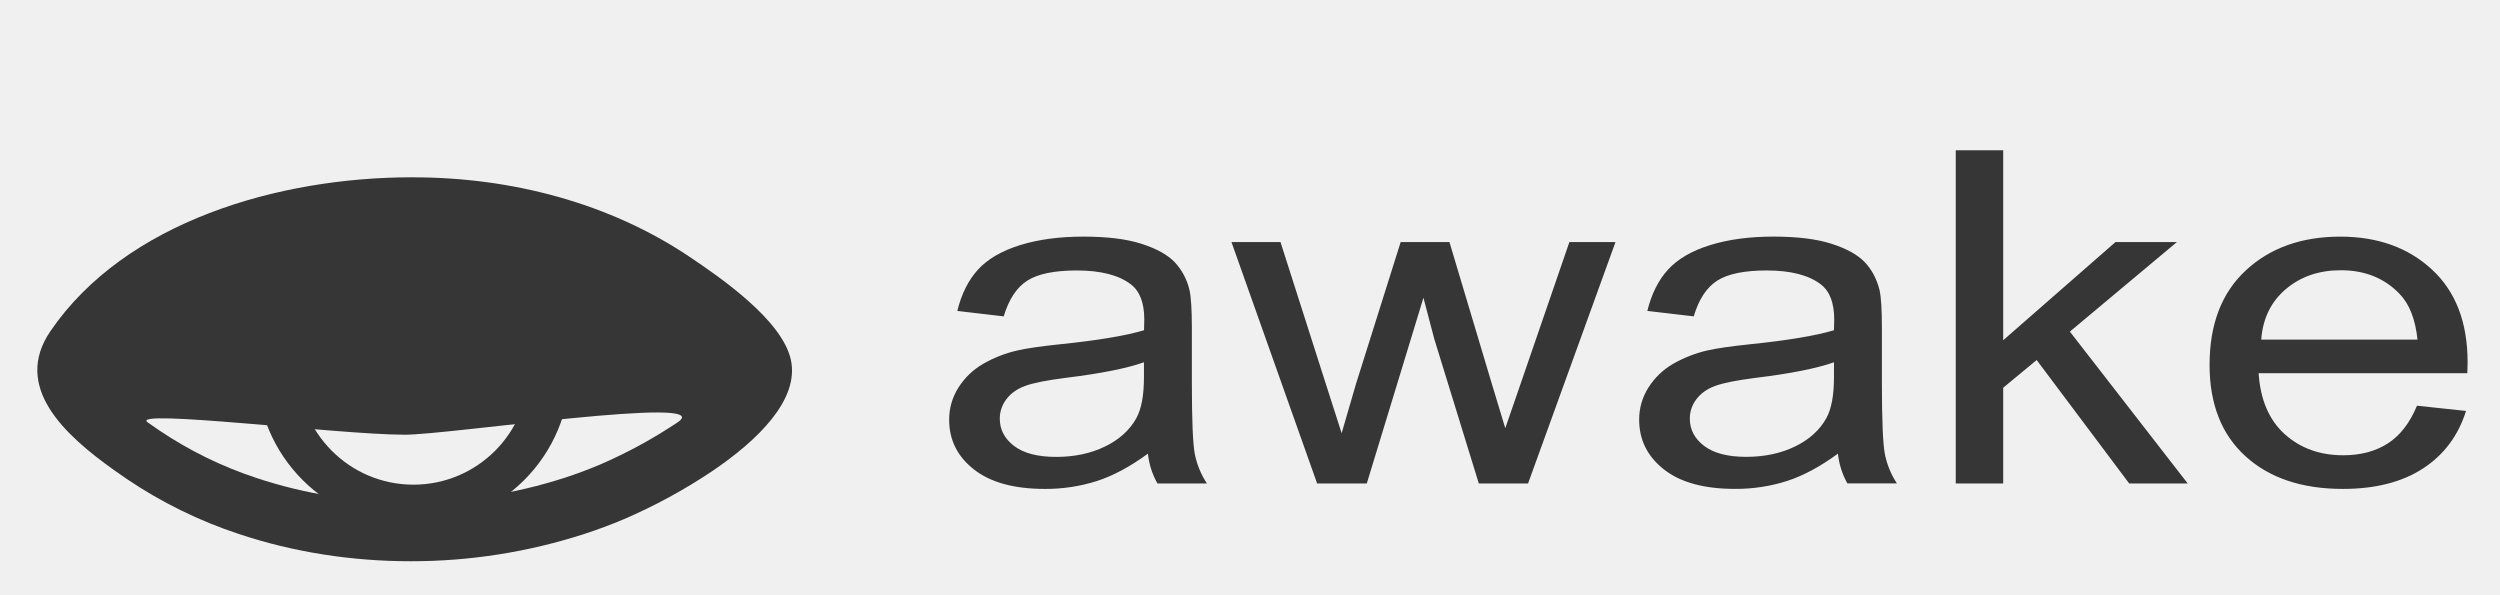
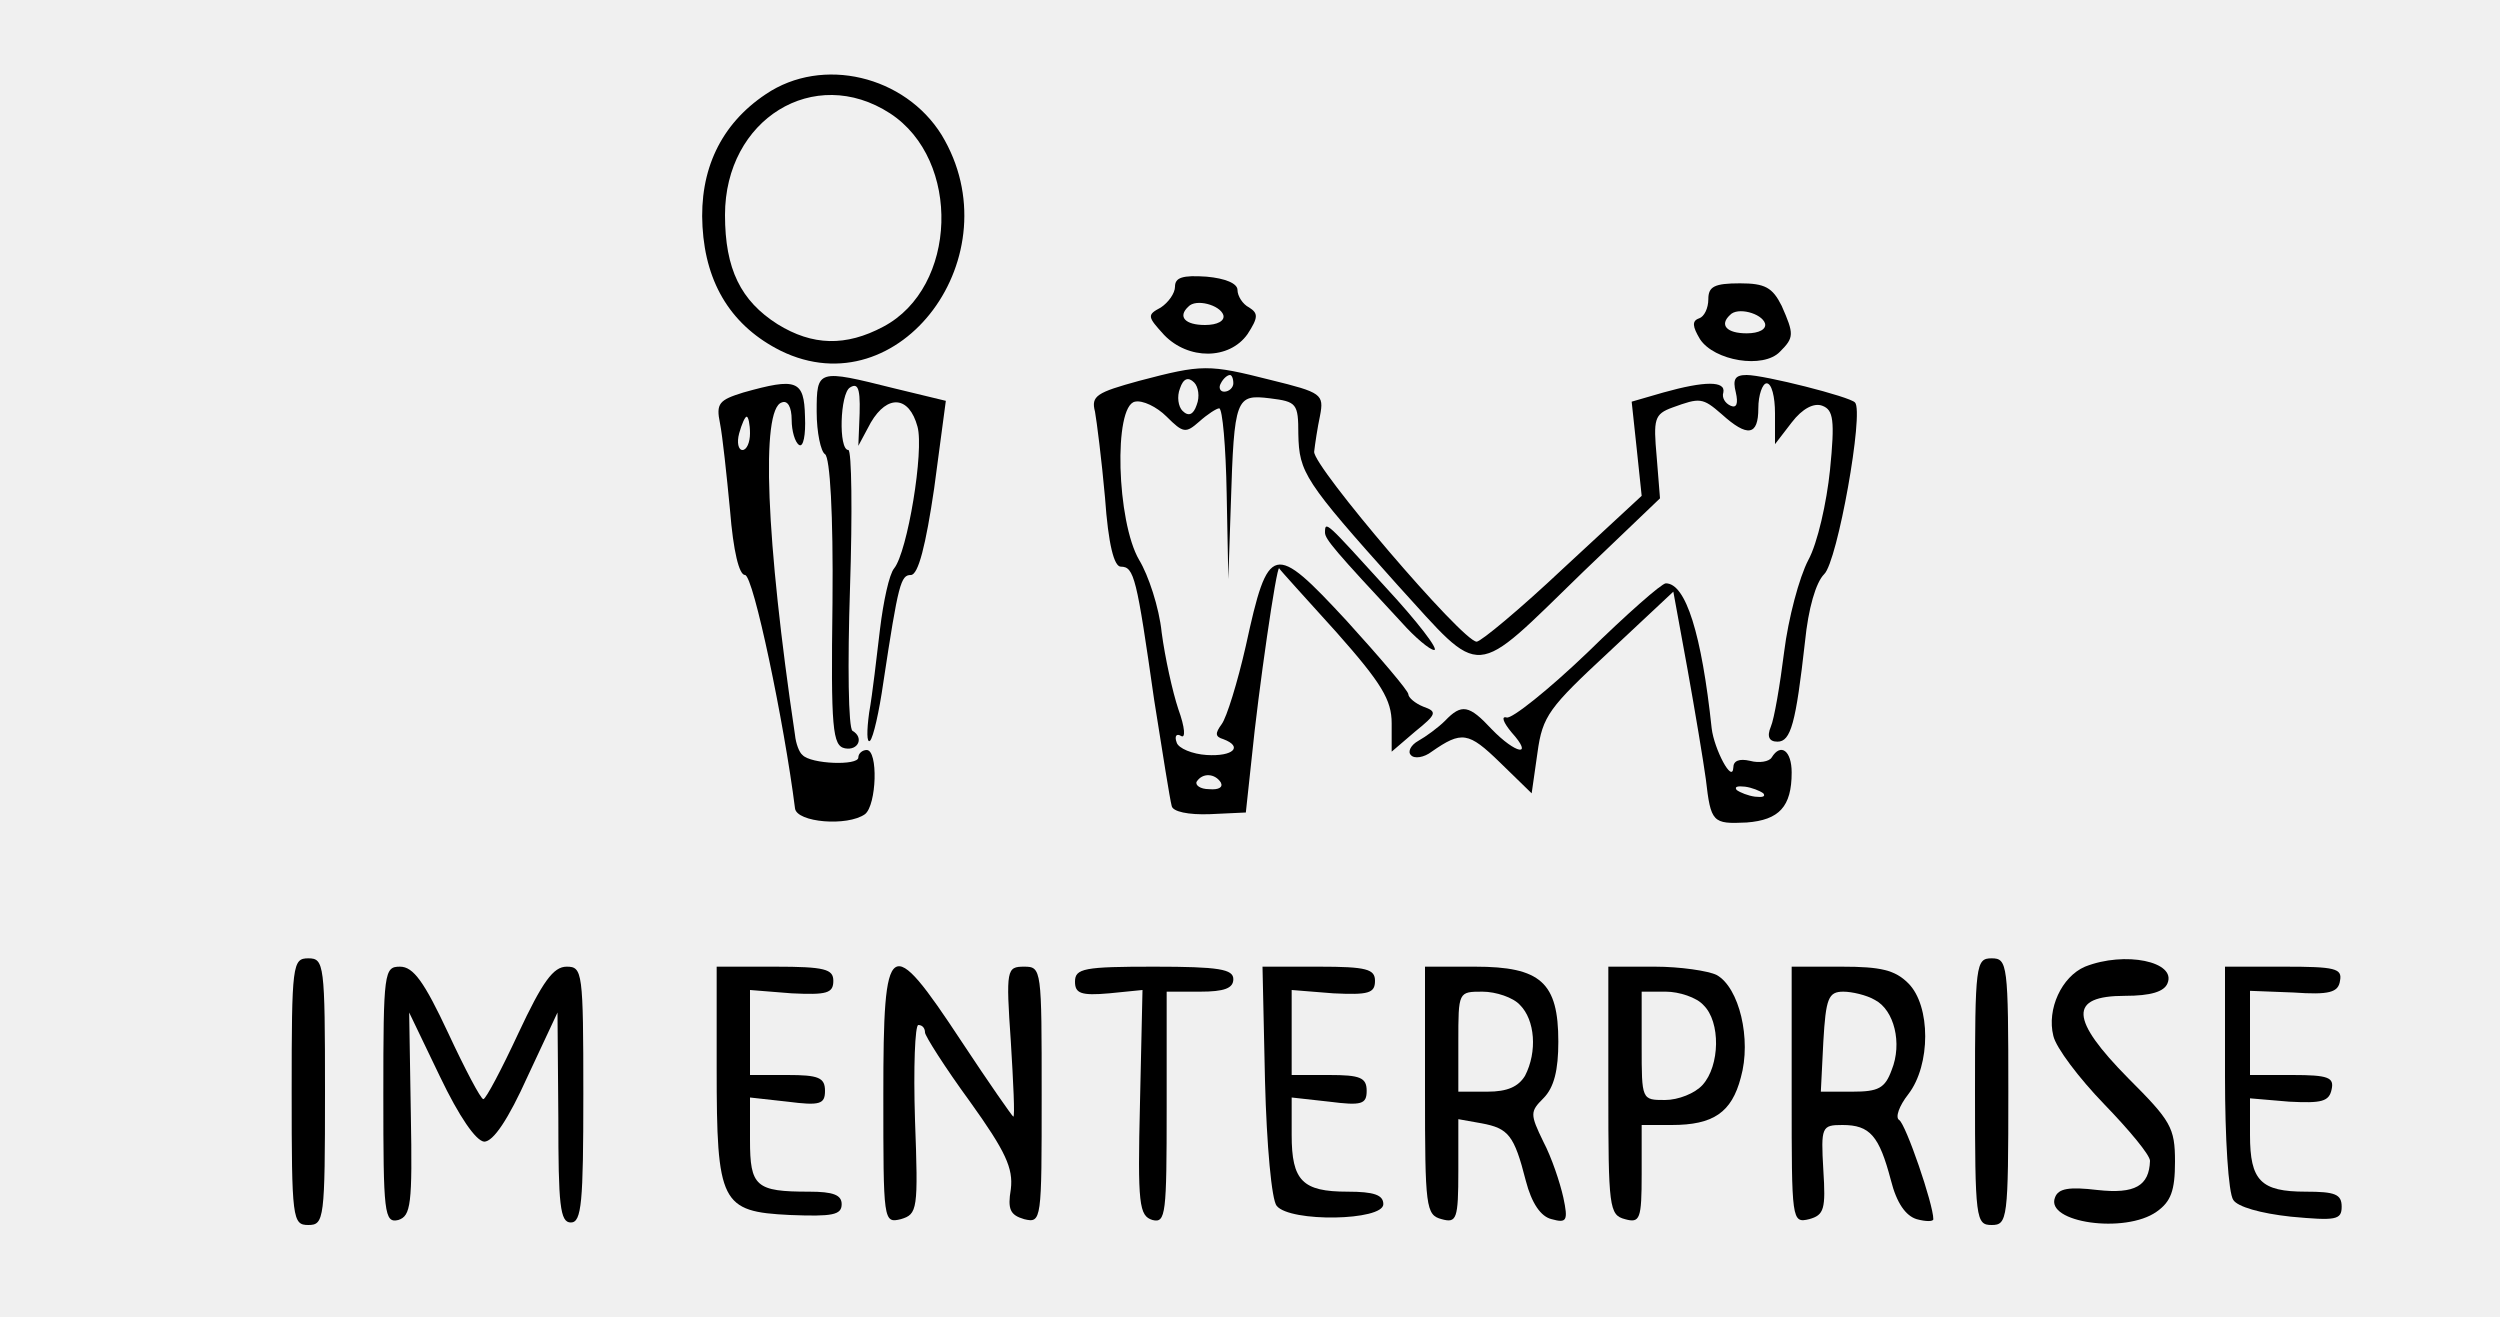
- <svg xmlns="http://www.w3.org/2000/svg" viewBox="0 0 2030 483">
-   <circle cx="328.32" cy="269.5" r="25.29" fill="#fff" />
-   <path d="M328.63 353c36.15 0 255.14-32.72 221.65-10.1a396.64 396.64 0 0 1-63.11 34.36c-9.31 3.93-18.92 7.52-28.61 10.68a411 411 0 0 1-126.22 19.78c-43.44 0-85.26-6.62-124.29-19.69a321 321 0 0 1-78.77-38.58 586.35 586.35 0 0 1-9.36-6.49c-15.84-11.23 155.9 10 207.65 10m8.06-209h-1.06c-108.74 0-233 36.16-293.6 124.9C10 314.2 52.29 353.14 93.16 382.12c3.39 2.4 6.77 4.74 10.1 7a368.89 368.89 0 0 0 90.55 44.43c44.41 14.87 92 22.18 139.53 22.18a456.21 456.21 0 0 0 141.15-22.17q16.49-5.38 32.33-12.07a445 445 0 0 0 71.33-38.82c37.52-25.34 71.17-58.4 64-90.66C635 260 586 226 559.48 208.24 494.84 164.93 415.47 144 335.63 144z" fill="#363636" />
-   <circle cx="349.99" cy="300" r="47.47" fill="#363636" />
-   <circle cx="335.71" cy="299.87" r="110.44" fill="none" stroke="#363636" stroke-miterlimit="10" stroke-width="33.535" />
-   <path d="M932.1 368.37q-21.4 15.69-41.19 22.15a136.37 136.37 0 0 1-42.49 6.48q-37.42 0-57.57-15.8t-20.12-40.33a47.9 47.9 0 0 1 7.6-26.29 57.89 57.89 0 0 1 19.91-19.1A101.15 101.15 0 0 1 826 284.59q11.34-2.58 34.24-5 46.66-4.78 68.7-11.44c.14-4.55.22-7.44.22-8.67q0-20.3-10.92-28.61-14.76-11.25-43.87-11.25-27.18 0-40.13 8.21T815 256.9l-37.67-4.42q5.13-20.86 16.91-33.68t34-19.75q22.25-6.92 51.57-6.92 29.11 0 47.3 5.9t26.75 14.86a49.29 49.29 0 0 1 12 22.61q1.92 8.49 1.93 30.63v44.29q0 46.33 2.46 58.6a67.46 67.46 0 0 0 9.75 23.53h-40.19a63.21 63.21 0 0 1-7.71-24.18zm-3.21-74.19q-21 7.4-62.92 12.55-23.75 3-33.6 6.65t-15.19 10.79a25.61 25.61 0 0 0-5.35 15.83q0 13.29 11.66 22.15t34.14 8.85q22.25 0 39.59-8.4t25.47-23q6.19-11.25 6.2-33.22zM1069.5 392.55l-69.55-196h39.81l36.16 113.13 13.49 42.07q.85-3.13 11.77-40.41l36.17-114.79h39.59l34 113.68 11.34 37.46 13.06-37.83 39-113.31h37.45l-71 196h-40l-36.17-117.38-8.78-33.4-46 150.78zM1492.4 368.37q-21.4 15.69-41.2 22.15a136.3 136.3 0 0 1-42.48 6.46q-37.46 0-57.57-15.78T1331 340.87a47.82 47.82 0 0 1 7.6-26.29 57.86 57.86 0 0 1 19.9-19.1 101.35 101.35 0 0 1 27.72-10.89q11.34-2.58 34.24-5 46.66-4.78 68.7-11.44c.14-4.55.22-7.44.22-8.67q0-20.3-10.92-28.61-14.76-11.25-43.87-11.25-27.18 0-40.13 8.21t-19.15 29.06l-37.67-4.42q5.13-20.86 16.91-33.68t34-19.75q22.26-6.92 51.58-6.92 29.1 0 47.3 5.9t26.75 14.86q8.57 9 12 22.61 1.92 8.49 1.92 30.63v44.29q0 46.33 2.47 58.6a67.46 67.46 0 0 0 9.73 23.53h-40.23a63 63 0 0 1-7.67-24.17zm-3.21-74.19q-21 7.4-62.92 12.55-23.76 3-33.6 6.65t-15.19 10.79a25.61 25.61 0 0 0-5.35 15.78q0 13.29 11.66 22.15t34.13 8.86q22.26 0 39.6-8.4t25.47-23q6.19-11.25 6.2-33.22zM1588.07 392.55V122h38.52v154.28l91.17-79.72h49.87l-86.89 72.71 95.67 123.28h-47.52l-75.12-100.21-27.18 22.51v77.7zM1962.6 329.43l39.81 4.25q-9.42 30.07-34.89 46.69T1902.46 397q-49.86 0-79.08-26.49t-29.21-74.28q0-49.45 29.53-76.77t76.62-27.31q45.59 0 74.48 26.76t28.89 75.29c0 2-.07 4.93-.21 8.86H1834q2.13 32.29 21.18 49.46t47.52 17.16q21.18 0 36.16-9.59t23.74-30.66zm-126.48-53.7H1963q-2.57-24.74-14.55-37.1-18.42-19.19-47.73-19.19-26.54 0-44.62 15.32t-19.98 40.97z" fill="#363636" />
+ <svg xmlns="http://www.w3.org/2000/svg" version="1.0" width="300pt" height="158pt" viewBox="0 0 300 158" preserveAspectRatio="xMidYMid meet">
+   <g transform="translate(0,158) scale(0.1,-0.1)" fill="#000000" stroke="none">
+     <path d="M919 1467 c-54 -36 -80 -91 -76 -159 4 -70 36 -120 94 -149 143 -70 280 115 193 259 -44 71 -143 95 -211 49z m149 -23 c86 -56 81 -209 -8 -256 -45 -24 -85 -23 -127 3 -44 28 -63 66 -63 131 0 115 107 181 198 122z" />
+     <path d="M1410 1236 c0 -8 -8 -19 -17 -25 -17 -9 -16 -11 4 -33 29 -30 78 -30 100 1 13 20 13 25 2 32 -8 4 -14 14 -14 21 0 8 -15 14 -37 16 -29 2 -38 -1 -38 -12z m58 -34 c2 -7 -7 -12 -22 -12 -24 0 -33 10 -20 22 9 10 38 2 42 -10z" />
+     <path d="M2050 1221 c0 -11 -5 -21 -11 -23 -9 -3 -8 -10 1 -25 17 -26 76 -36 96 -15 17 17 17 21 2 55 -11 22 -20 27 -50 27 -31 0 -38 -4 -38 -19z m68 -29 c2 -7 -7 -12 -22 -12 -24 0 -33 10 -20 22 9 10 38 2 42 -10z" />
+     <path d="M1367 1123 c-51 -14 -58 -18 -53 -37 2 -11 8 -58 12 -103 4 -57 11 -83 19 -83 16 0 19 -13 40 -160 10 -63 19 -120 21 -127 1 -7 20 -11 46 -10 l43 2 7 65 c8 81 30 232 33 228 1 -2 32 -36 69 -77 54 -61 66 -81 66 -109 l0 -34 28 24 c26 21 27 24 10 30 -10 4 -18 11 -18 15 0 4 -34 44 -74 88 -88 95 -94 94 -121 -30 -10 -44 -23 -86 -29 -94 -8 -11 -8 -15 2 -18 24 -9 12 -21 -20 -19 -17 1 -34 8 -36 15 -3 8 0 11 5 8 6 -4 5 10 -3 32 -7 21 -16 62 -20 92 -3 30 -16 69 -27 87 -27 46 -31 185 -5 190 9 2 26 -6 38 -18 20 -20 23 -20 39 -6 10 9 21 16 24 16 4 0 8 -46 9 -102 l2 -103 3 90 c4 128 6 132 47 127 32 -4 34 -6 34 -43 1 -46 7 -56 119 -181 104 -114 88 -115 223 16 l92 88 -4 50 c-4 45 -3 51 19 59 33 12 36 12 59 -8 31 -28 44 -26 44 7 0 16 5 30 10 30 6 0 10 -16 10 -36 l0 -37 20 26 c13 17 27 24 37 20 13 -5 15 -17 9 -77 -4 -39 -15 -88 -26 -108 -11 -21 -24 -70 -29 -110 -5 -40 -12 -81 -16 -90 -5 -12 -2 -18 8 -18 16 0 22 22 33 120 4 40 13 71 23 81 16 15 48 195 37 206 -6 7 -109 33 -130 33 -14 0 -17 -5 -13 -21 3 -13 1 -19 -6 -16 -7 3 -11 10 -9 16 3 14 -22 14 -72 0 l-38 -11 6 -56 6 -57 -94 -87 c-52 -49 -99 -88 -104 -88 -17 0 -197 211 -195 228 1 9 4 29 7 43 5 26 2 28 -59 43 -75 19 -82 19 -158 -1z m69 -29 c-4 -12 -10 -14 -17 -7 -5 5 -7 17 -3 27 4 12 10 14 17 7 5 -5 7 -17 3 -27z m44 26 c0 -5 -5 -10 -11 -10 -5 0 -7 5 -4 10 3 6 8 10 11 10 2 0 4 -4 4 -10z m-15 -479 c3 -6 -3 -9 -14 -8 -11 0 -17 5 -15 9 7 11 22 10 29 -1z" />
+     <path d="M980 1086 c0 -25 5 -48 10 -51 6 -4 10 -71 9 -178 -2 -152 0 -172 15 -175 16 -3 23 13 9 21 -5 3 -6 80 -3 171 3 91 2 166 -2 166 -12 0 -10 68 2 75 11 7 13 -4 11 -45 l-1 -25 15 28 c20 34 46 32 56 -5 8 -29 -12 -150 -28 -170 -6 -7 -13 -40 -17 -73 -4 -33 -9 -78 -13 -100 -3 -22 -3 -37 1 -34 4 4 11 35 16 70 18 119 21 129 33 129 9 0 18 36 28 104 l14 105 -62 15 c-92 23 -93 23 -93 -28z" />
+     <path d="M892 1109 c-29 -9 -33 -13 -28 -37 3 -15 8 -62 12 -104 4 -50 11 -78 18 -78 10 0 47 -177 60 -280 2 -17 63 -22 84 -7 14 11 16 77 2 77 -5 0 -10 -4 -10 -9 0 -10 -57 -8 -67 3 -4 3 -8 14 -9 24 -35 235 -41 391 -16 399 7 3 12 -5 12 -21 0 -13 4 -27 9 -30 5 -3 8 12 7 34 -1 44 -10 47 -74 29z m8 -49 c0 -11 -4 -20 -9 -20 -5 0 -7 9 -4 20 3 11 7 20 9 20 2 0 4 -9 4 -20z" />
+     <path d="M1590 941 c0 -8 12 -22 92 -108 16 -18 34 -33 39 -33 6 0 -20 34 -58 75 -71 78 -73 81 -73 66z" />
+     <path d="M1905 797 c-47 -45 -91 -80 -97 -78 -7 2 -4 -6 6 -18 27 -30 5 -26 -24 4 -27 29 -36 31 -56 10 -8 -8 -23 -19 -32 -24 -9 -5 -13 -13 -9 -17 4 -5 16 -3 25 4 36 25 44 24 82 -13 l38 -37 7 49 c6 44 14 54 85 120 l78 73 17 -93 c9 -50 19 -110 22 -132 6 -52 8 -54 49 -52 39 3 54 19 54 60 0 26 -13 36 -24 18 -3 -5 -15 -7 -26 -4 -13 3 -20 0 -20 -8 -1 -20 -23 22 -26 47 -12 113 -31 174 -55 174 -5 0 -47 -37 -94 -83z m211 -169 c3 -4 -1 -5 -10 -4 -8 1 -18 5 -22 8 -3 4 1 5 10 4 8 -1 18 -5 22 -8z" />
+     <path d="M350 270 c0 -153 1 -160 20 -160 19 0 20 7 20 160 0 153 -1 160 -20 160 -19 0 -20 -7 -20 -160z" />
+     <path d="M2370 270 c0 -153 1 -160 20 -160 19 0 20 7 20 160 0 153 -1 160 -20 160 -19 0 -20 -7 -20 -160z" />
+     <path d="M2502 420 c-28 -12 -46 -51 -38 -83 3 -14 31 -51 61 -82 30 -31 55 -61 55 -68 -1 -30 -18 -40 -63 -35 -34 4 -47 2 -51 -9 -12 -30 84 -44 122 -17 17 12 22 25 22 60 0 41 -5 49 -56 100 -70 71 -72 99 -4 99 31 0 47 5 51 15 11 26 -51 39 -99 20z" />
+     <path d="M460 266 c0 -142 1 -154 18 -150 15 5 17 18 15 127 l-2 122 37 -77 c23 -48 43 -77 53 -78 11 0 29 27 52 78 l36 77 1 -126 c0 -105 2 -126 15 -126 13 0 15 24 15 154 0 147 -1 153 -20 153 -16 0 -29 -18 -58 -80 -20 -43 -39 -79 -42 -79 -3 0 -22 36 -42 79 -29 62 -42 80 -58 80 -19 0 -20 -6 -20 -154z" />
+     <path d="M860 298 c0 -162 5 -172 88 -176 51 -2 62 0 62 13 0 11 -10 15 -39 15 -64 0 -71 6 -71 62 l0 51 45 -5 c39 -5 45 -3 45 13 0 16 -8 19 -45 19 l-45 0 0 51 0 51 50 -4 c42 -2 50 0 50 15 0 14 -10 17 -70 17 l-70 0 0 -122z" />
+     <path d="M1060 266 c0 -152 0 -154 21 -149 20 6 21 11 17 119 -2 63 0 114 4 114 5 0 8 -4 8 -9 0 -4 24 -42 54 -83 43 -60 52 -80 49 -105 -4 -24 -1 -31 16 -36 21 -5 21 -2 21 149 0 151 0 154 -21 154 -21 0 -22 -3 -16 -90 3 -49 5 -90 3 -90 -1 0 -29 40 -62 90 -87 132 -94 127 -94 -64z" />
+     <path d="M1290 402 c0 -14 7 -17 41 -14 l40 4 -3 -135 c-3 -123 -1 -136 15 -141 16 -4 17 7 17 135 l0 139 40 0 c29 0 40 4 40 15 0 12 -17 15 -95 15 -84 0 -95 -2 -95 -18z" />
+     <path d="M1518 283 c2 -78 8 -143 14 -150 16 -20 128 -18 128 2 0 11 -11 15 -43 15 -54 0 -67 13 -67 68 l0 45 45 -5 c39 -5 45 -3 45 13 0 16 -8 19 -45 19 l-45 0 0 51 0 51 50 -4 c42 -2 50 0 50 15 0 14 -10 17 -67 17 l-68 0 3 -137z" />
+     <path d="M1710 271 c0 -140 1 -149 20 -154 18 -5 20 0 20 58 l0 62 28 -5 c32 -6 39 -14 53 -69 7 -27 18 -43 31 -46 18 -5 20 -2 14 26 -4 18 -14 48 -24 67 -16 33 -16 36 0 52 13 13 18 34 18 68 0 71 -21 90 -100 90 l-60 0 0 -149z m114 103 c18 -18 21 -56 6 -85 -8 -13 -21 -19 -45 -19 l-35 0 0 60 c0 60 0 60 29 60 16 0 37 -7 45 -16z" />
+     <path d="M1930 271 c0 -140 1 -149 20 -154 18 -5 20 0 20 54 l0 59 36 0 c50 0 72 15 83 57 13 46 -2 108 -29 123 -10 5 -44 10 -74 10 l-56 0 0 -149z m114 103 c21 -20 20 -73 -1 -96 -9 -10 -29 -18 -45 -18 -28 0 -28 0 -28 65 l0 65 29 0 c16 0 37 -7 45 -16z" />
+     <path d="M2150 266 c0 -151 0 -154 21 -149 18 5 20 12 17 59 -3 52 -2 54 23 54 33 0 44 -13 58 -66 7 -28 18 -43 31 -47 11 -3 20 -3 20 0 0 18 -33 114 -41 119 -5 3 0 17 11 31 27 35 27 106 0 133 -16 16 -33 20 -80 20 l-60 0 0 -154z m100 114 c23 -12 33 -52 20 -84 -8 -22 -16 -26 -47 -26 l-38 0 3 60 c3 52 6 60 24 60 10 0 28 -4 38 -10z" />
+     <path d="M2670 288 c0 -73 4 -140 10 -148 5 -8 32 -16 69 -20 54 -5 61 -4 61 12 0 15 -8 18 -43 18 -54 0 -67 13 -67 68 l0 44 47 -4 c39 -2 48 0 51 15 3 14 -4 17 -47 17 l-51 0 0 51 0 50 52 -2 c43 -3 54 0 56 14 3 15 -6 17 -67 17 l-71 0 0 -132z" />
+   </g>
</svg>
